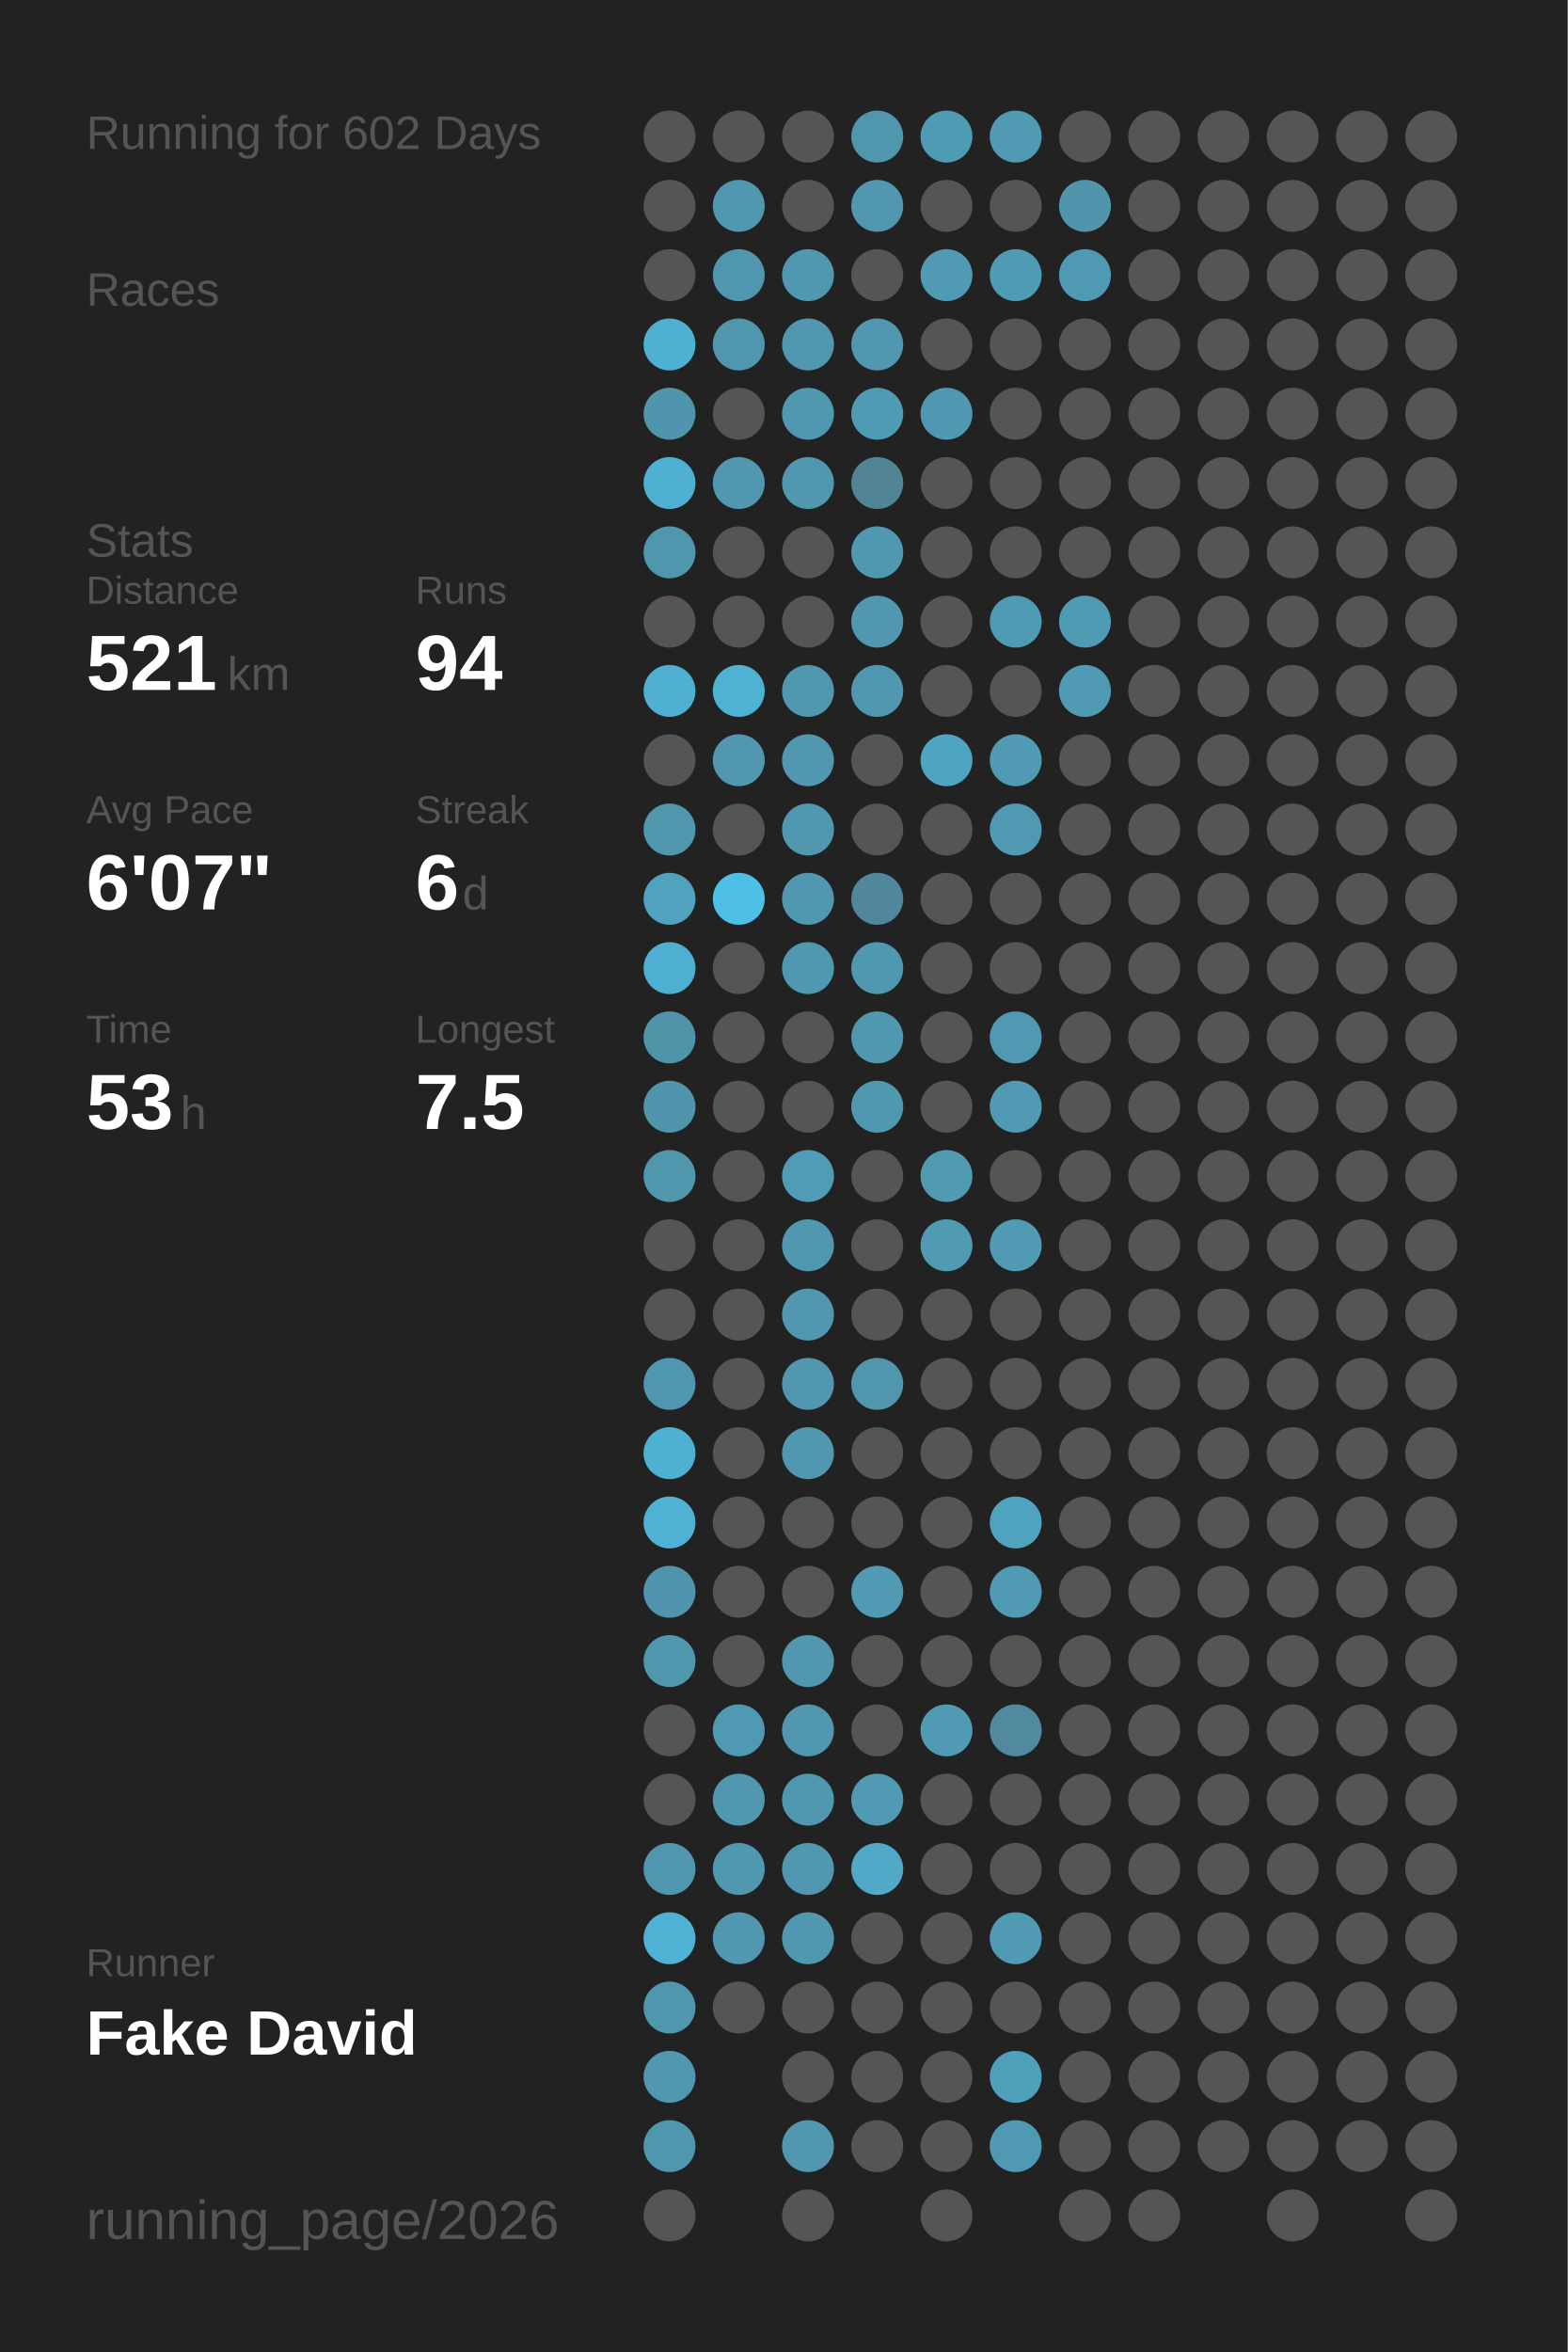
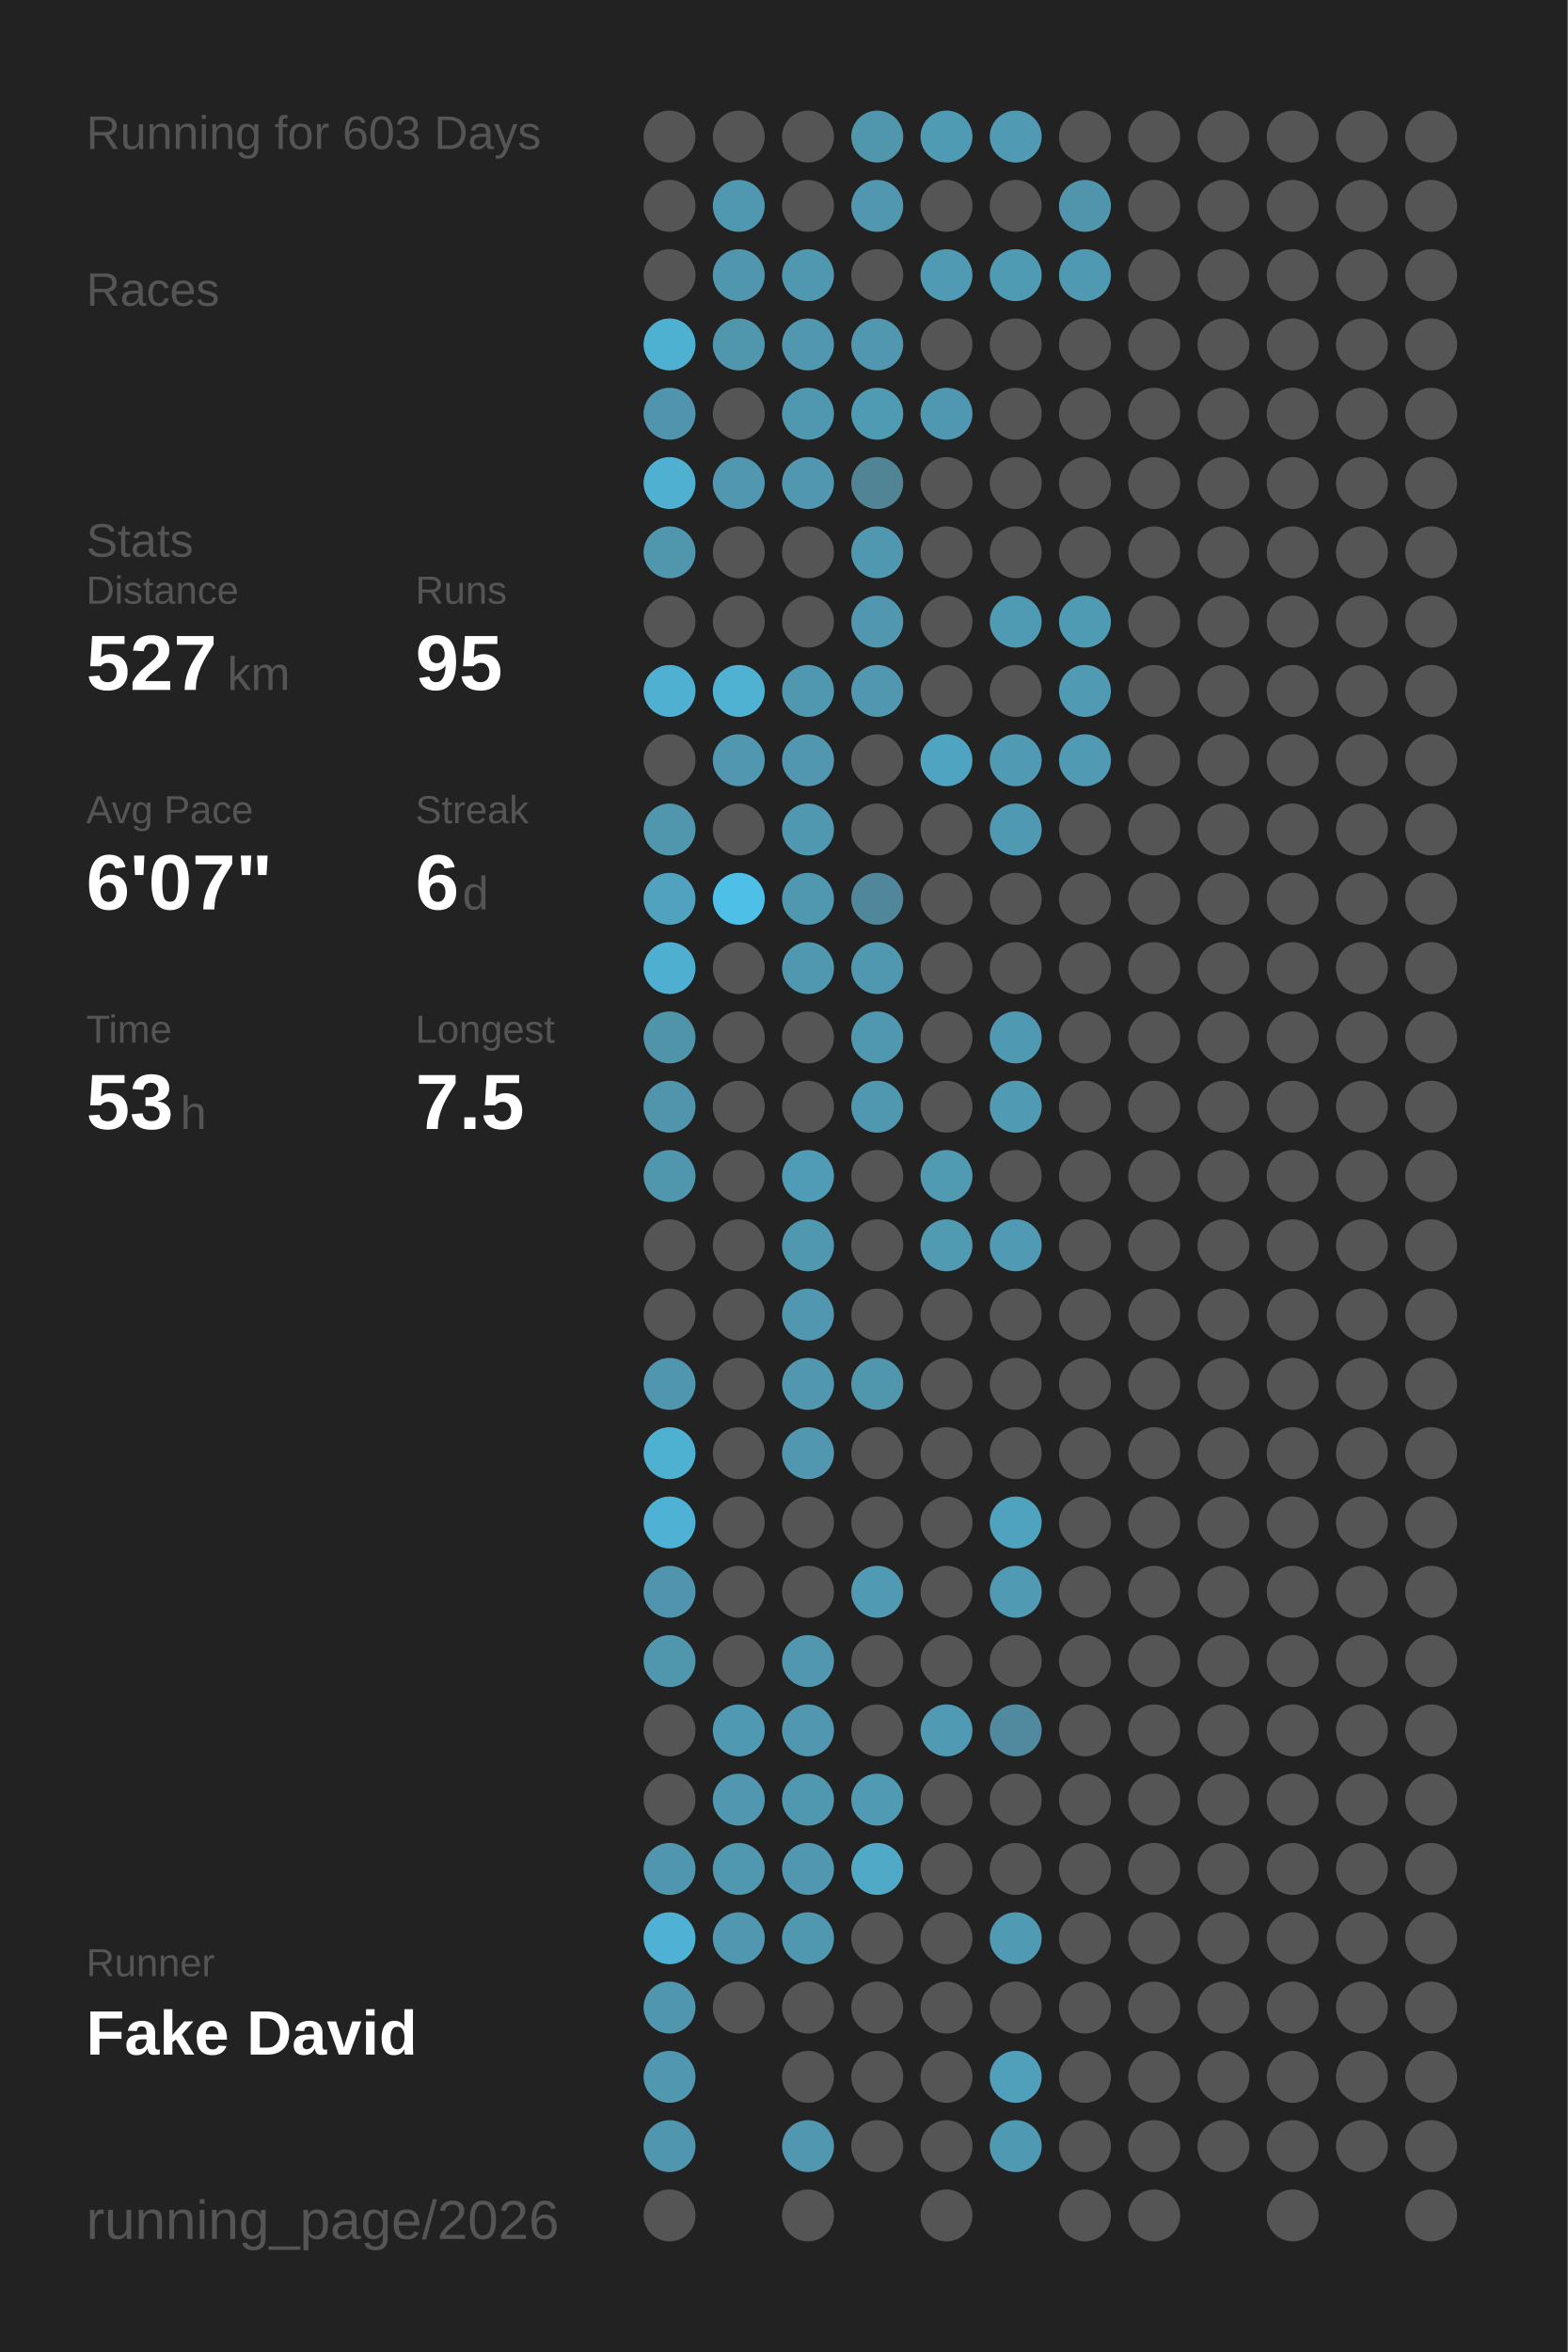
<svg xmlns="http://www.w3.org/2000/svg" baseProfile="full" height="300mm" version="1.1" viewBox="0,0,200,300" width="200mm">
  <defs />
  <rect fill="#222222" height="300" width="200" x="0" y="0" />
-   <text fill="#555555" style="font-size:6px; font-family:Arial;" x="11" y="19">Running for 602 Days</text>
+   <text fill="#555555" style="font-size:6px; font-family:Arial;" x="11" y="19">Running for 603 Days</text>
  <text fill="#555555" style="font-size:6px; font-family:Arial;" x="11" y="39">Races</text>
  <text fill="#555555" style="font-size:6px; font-family:Arial;" x="11" y="71">Stats</text>
  <text fill="#555555" style="font-size:5px; font-family:Arial;" x="11" y="77">Distance</text>
-   <text fill="#FFFFFF" style="font-size:10px; font-family:Arial; font-weight:bold;" x="11" y="88">521</text>
+   <text fill="#FFFFFF" style="font-size:10px; font-family:Arial; font-weight:bold;" x="11" y="88">527</text>
  <text fill="#555555" style="font-size:6px; font-family:Arial;" x="29" y="88">km</text>
  <text fill="#555555" style="font-size:5px; font-family:Arial;" x="53" y="77">Runs</text>
-   <text fill="#FFFFFF" style="font-size:10px; font-family:Arial; font-weight:bold;" x="53" y="88">94</text>
+   <text fill="#FFFFFF" style="font-size:10px; font-family:Arial; font-weight:bold;" x="53" y="88">95</text>
  <text fill="#555555" style="font-size:5px; font-family:Arial;" x="11" y="105">Avg Pace</text>
  <text fill="#FFFFFF" style="font-size:10px; font-family:Arial; font-weight:bold;" x="11" y="116">6'07"</text>
  <text fill="#555555" style="font-size:5px; font-family:Arial;" x="53" y="105">Streak</text>
  <text fill="#FFFFFF" style="font-size:10px; font-family:Arial; font-weight:bold;" x="53" y="116">6</text>
  <text fill="#555555" style="font-size:6px; font-family:Arial;" x="59" y="116">d</text>
  <text fill="#555555" style="font-size:5px; font-family:Arial;" x="11" y="133">Time</text>
  <text fill="#FFFFFF" style="font-size:10px; font-family:Arial; font-weight:bold;" x="11" y="144">53</text>
  <text fill="#555555" style="font-size:6px; font-family:Arial;" x="23" y="144">h</text>
  <text fill="#555555" style="font-size:5px; font-family:Arial;" x="53" y="133">Longest</text>
  <text fill="#FFFFFF" style="font-size:10px; font-family:Arial; font-weight:bold;" x="53" y="144">7.5</text>
  <text fill="#555555" style="font-size:5px; font-family:Arial;" x="11" y="252.065">Runner</text>
  <text fill="#FFFFFF" style="font-size:8px; font-family:Arial; font-weight:bold;" x="11" y="262.065">Fake David</text>
  <text fill="#555555" style="font-size:7px; font-family:Arial;" x="11" y="285.581">running_page/2026</text>
  <circle cx="85.417" cy="17.419" fill="#555555" r="3.312" />
  <circle cx="85.417" cy="26.258" fill="#555555" r="3.312" />
  <circle cx="85.417" cy="35.097" fill="#555555" r="3.312" />
  <circle cx="85.417" cy="43.935" fill="#4fb1d2" r="3.312" />
  <circle cx="85.417" cy="52.774" fill="#5095ad" r="3.312" />
  <circle cx="85.417" cy="61.613" fill="#4fb0d1" r="3.312" />
  <circle cx="85.417" cy="70.452" fill="#5096ad" r="3.312" />
  <circle cx="85.417" cy="79.29" fill="#555555" r="3.312" />
  <circle cx="85.417" cy="88.129" fill="#4fb0d1" r="3.312" />
  <circle cx="85.417" cy="96.968" fill="#555555" r="3.312" />
  <circle cx="85.417" cy="105.806" fill="#5096ad" r="3.312" />
  <circle cx="85.417" cy="114.645" fill="#50a2be" r="3.312" />
  <circle cx="85.417" cy="123.484" fill="#4fafd0" r="3.312" />
  <circle cx="85.417" cy="132.323" fill="#5094aa" r="3.312" />
  <circle cx="85.417" cy="141.161" fill="#5095ac" r="3.312" />
  <circle cx="85.417" cy="150" fill="#5096ad" r="3.312" />
  <circle cx="85.417" cy="158.839" fill="#555555" r="3.312" />
  <circle cx="85.417" cy="167.677" fill="#555555" r="3.312" />
  <circle cx="85.417" cy="176.516" fill="#5096ae" r="3.312" />
  <circle cx="85.417" cy="185.355" fill="#4fb1d2" r="3.312" />
  <circle cx="85.417" cy="194.194" fill="#4fb1d3" r="3.312" />
  <circle cx="85.417" cy="203.032" fill="#5095ad" r="3.312" />
  <circle cx="85.417" cy="211.871" fill="#5097ae" r="3.312" />
  <circle cx="85.417" cy="220.71" fill="#555555" r="3.312" />
  <circle cx="85.417" cy="229.548" fill="#555555" r="3.312" />
  <circle cx="85.417" cy="238.387" fill="#5096ae" r="3.312" />
  <circle cx="85.417" cy="247.226" fill="#4fb2d4" r="3.312" />
  <circle cx="85.417" cy="256.065" fill="#5096ae" r="3.312" />
  <circle cx="85.417" cy="264.903" fill="#5097af" r="3.312" />
  <circle cx="85.417" cy="273.742" fill="#5096ae" r="3.312" />
  <circle cx="85.417" cy="282.581" fill="#555555" r="3.312" />
  <circle cx="94.25" cy="17.419" fill="#555555" r="3.312" />
  <circle cx="94.25" cy="26.258" fill="#5097b0" r="3.312" />
  <circle cx="94.25" cy="35.097" fill="#5096ae" r="3.312" />
  <circle cx="94.25" cy="43.935" fill="#5097ae" r="3.312" />
  <circle cx="94.25" cy="52.774" fill="#555555" r="3.312" />
  <circle cx="94.25" cy="61.613" fill="#5097af" r="3.312" />
  <circle cx="94.25" cy="70.452" fill="#555555" r="3.312" />
  <circle cx="94.25" cy="79.29" fill="#555555" r="3.312" />
  <circle cx="94.25" cy="88.129" fill="#4fb2d3" r="3.312" />
  <circle cx="94.25" cy="96.968" fill="#5097af" r="3.312" />
  <circle cx="94.25" cy="105.806" fill="#555555" r="3.312" />
  <circle cx="94.25" cy="114.645" fill="#4ec0e7" r="3.312" />
  <circle cx="94.25" cy="123.484" fill="#555555" r="3.312" />
  <circle cx="94.25" cy="132.323" fill="#555555" r="3.312" />
  <circle cx="94.25" cy="141.161" fill="#555555" r="3.312" />
  <circle cx="94.25" cy="150" fill="#555555" r="3.312" />
  <circle cx="94.25" cy="158.839" fill="#555555" r="3.312" />
  <circle cx="94.25" cy="167.677" fill="#555555" r="3.312" />
  <circle cx="94.25" cy="176.516" fill="#555555" r="3.312" />
  <circle cx="94.25" cy="185.355" fill="#555555" r="3.312" />
  <circle cx="94.25" cy="194.194" fill="#555555" r="3.312" />
  <circle cx="94.25" cy="203.032" fill="#555555" r="3.312" />
  <circle cx="94.25" cy="211.871" fill="#555555" r="3.312" />
  <circle cx="94.25" cy="220.71" fill="#5099b2" r="3.312" />
  <circle cx="94.25" cy="229.548" fill="#5097af" r="3.312" />
  <circle cx="94.25" cy="238.387" fill="#5098b0" r="3.312" />
  <circle cx="94.25" cy="247.226" fill="#5097af" r="3.312" />
  <circle cx="94.25" cy="256.065" fill="#555555" r="3.312" />
  <circle cx="103.083" cy="17.419" fill="#555555" r="3.312" />
  <circle cx="103.083" cy="26.258" fill="#555555" r="3.312" />
  <circle cx="103.083" cy="35.097" fill="#5098b0" r="3.312" />
  <circle cx="103.083" cy="43.935" fill="#5097af" r="3.312" />
  <circle cx="103.083" cy="52.774" fill="#5098b0" r="3.312" />
  <circle cx="103.083" cy="61.613" fill="#5097af" r="3.312" />
  <circle cx="103.083" cy="70.452" fill="#555555" r="3.312" />
  <circle cx="103.083" cy="79.29" fill="#555555" r="3.312" />
  <circle cx="103.083" cy="88.129" fill="#5098b0" r="3.312" />
  <circle cx="103.083" cy="96.968" fill="#5097af" r="3.312" />
  <circle cx="103.083" cy="105.806" fill="#5098b0" r="3.312" />
  <circle cx="103.083" cy="114.645" fill="#5098b0" r="3.312" />
  <circle cx="103.083" cy="123.484" fill="#5098b0" r="3.312" />
  <circle cx="103.083" cy="132.323" fill="#555555" r="3.312" />
  <circle cx="103.083" cy="141.161" fill="#555555" r="3.312" />
  <circle cx="103.083" cy="150" fill="#509cb6" r="3.312" />
  <circle cx="103.083" cy="158.839" fill="#5098b0" r="3.312" />
  <circle cx="103.083" cy="167.677" fill="#5097af" r="3.312" />
  <circle cx="103.083" cy="176.516" fill="#5097af" r="3.312" />
  <circle cx="103.083" cy="185.355" fill="#5097af" r="3.312" />
  <circle cx="103.083" cy="194.194" fill="#555555" r="3.312" />
  <circle cx="103.083" cy="203.032" fill="#555555" r="3.312" />
  <circle cx="103.083" cy="211.871" fill="#5097af" r="3.312" />
  <circle cx="103.083" cy="220.71" fill="#5097af" r="3.312" />
  <circle cx="103.083" cy="229.548" fill="#5098b0" r="3.312" />
  <circle cx="103.083" cy="238.387" fill="#5097af" r="3.312" />
  <circle cx="103.083" cy="247.226" fill="#5098b0" r="3.312" />
  <circle cx="103.083" cy="256.065" fill="#555555" r="3.312" />
  <circle cx="103.083" cy="264.903" fill="#555555" r="3.312" />
  <circle cx="103.083" cy="273.742" fill="#5097af" r="3.312" />
  <circle cx="103.083" cy="282.581" fill="#555555" r="3.312" />
  <circle cx="111.917" cy="17.419" fill="#5096ad" r="3.312" />
  <circle cx="111.917" cy="26.258" fill="#5097af" r="3.312" />
  <circle cx="111.917" cy="35.097" fill="#555555" r="3.312" />
  <circle cx="111.917" cy="43.935" fill="#5097af" r="3.312" />
  <circle cx="111.917" cy="52.774" fill="#509bb4" r="3.312" />
  <circle cx="111.917" cy="61.613" fill="#518596" r="3.312" />
  <circle cx="111.917" cy="70.452" fill="#5098b0" r="3.312" />
  <circle cx="111.917" cy="79.29" fill="#5097af" r="3.312" />
  <circle cx="111.917" cy="88.129" fill="#5097af" r="3.312" />
  <circle cx="111.917" cy="96.968" fill="#555555" r="3.312" />
  <circle cx="111.917" cy="105.806" fill="#555555" r="3.312" />
  <circle cx="111.917" cy="114.645" fill="#51879a" r="3.312" />
  <circle cx="111.917" cy="123.484" fill="#5098b0" r="3.312" />
  <circle cx="111.917" cy="132.323" fill="#5098b0" r="3.312" />
  <circle cx="111.917" cy="141.161" fill="#5098b0" r="3.312" />
  <circle cx="111.917" cy="150" fill="#555555" r="3.312" />
  <circle cx="111.917" cy="158.839" fill="#555555" r="3.312" />
  <circle cx="111.917" cy="167.677" fill="#555555" r="3.312" />
  <circle cx="111.917" cy="176.516" fill="#5097ae" r="3.312" />
  <circle cx="111.917" cy="185.355" fill="#555555" r="3.312" />
  <circle cx="111.917" cy="194.194" fill="#555555" r="3.312" />
  <circle cx="111.917" cy="203.032" fill="#509ab3" r="3.312" />
  <circle cx="111.917" cy="211.871" fill="#555555" r="3.312" />
  <circle cx="111.917" cy="220.71" fill="#555555" r="3.312" />
  <circle cx="111.917" cy="229.548" fill="#509ab4" r="3.312" />
  <circle cx="111.917" cy="238.387" fill="#4fa9c7" r="3.312" />
  <circle cx="111.917" cy="247.226" fill="#555555" r="3.312" />
  <circle cx="111.917" cy="256.065" fill="#555555" r="3.312" />
  <circle cx="111.917" cy="264.903" fill="#555555" r="3.312" />
  <circle cx="111.917" cy="273.742" fill="#555555" r="3.312" />
  <circle cx="120.75" cy="17.419" fill="#509bb4" r="3.312" />
  <circle cx="120.75" cy="26.258" fill="#555555" r="3.312" />
  <circle cx="120.75" cy="35.097" fill="#509ab4" r="3.312" />
  <circle cx="120.75" cy="43.935" fill="#555555" r="3.312" />
  <circle cx="120.75" cy="52.774" fill="#5098b1" r="3.312" />
  <circle cx="120.75" cy="61.613" fill="#555555" r="3.312" />
  <circle cx="120.75" cy="70.452" fill="#555555" r="3.312" />
  <circle cx="120.75" cy="79.29" fill="#555555" r="3.312" />
  <circle cx="120.75" cy="88.129" fill="#555555" r="3.312" />
  <circle cx="120.75" cy="96.968" fill="#4fa4c1" r="3.312" />
  <circle cx="120.75" cy="105.806" fill="#555555" r="3.312" />
  <circle cx="120.75" cy="114.645" fill="#555555" r="3.312" />
  <circle cx="120.75" cy="123.484" fill="#555555" r="3.312" />
  <circle cx="120.75" cy="132.323" fill="#555555" r="3.312" />
  <circle cx="120.75" cy="141.161" fill="#555555" r="3.312" />
  <circle cx="120.75" cy="150" fill="#509ab2" r="3.312" />
  <circle cx="120.75" cy="158.839" fill="#509ab2" r="3.312" />
  <circle cx="120.75" cy="167.677" fill="#555555" r="3.312" />
  <circle cx="120.75" cy="176.516" fill="#555555" r="3.312" />
  <circle cx="120.75" cy="185.355" fill="#555555" r="3.312" />
  <circle cx="120.75" cy="194.194" fill="#555555" r="3.312" />
  <circle cx="120.75" cy="203.032" fill="#555555" r="3.312" />
  <circle cx="120.75" cy="211.871" fill="#555555" r="3.312" />
  <circle cx="120.75" cy="220.71" fill="#509ab4" r="3.312" />
  <circle cx="120.75" cy="229.548" fill="#555555" r="3.312" />
  <circle cx="120.75" cy="238.387" fill="#555555" r="3.312" />
  <circle cx="120.75" cy="247.226" fill="#555555" r="3.312" />
  <circle cx="120.75" cy="256.065" fill="#555555" r="3.312" />
  <circle cx="120.75" cy="264.903" fill="#555555" r="3.312" />
  <circle cx="120.75" cy="273.742" fill="#555555" r="3.312" />
  <circle cx="120.75" cy="282.581" fill="#555555" r="3.312" />
  <circle cx="129.583" cy="17.419" fill="#509ab3" r="3.312" />
  <circle cx="129.583" cy="26.258" fill="#555555" r="3.312" />
  <circle cx="129.583" cy="35.097" fill="#509bb4" r="3.312" />
  <circle cx="129.583" cy="43.935" fill="#555555" r="3.312" />
  <circle cx="129.583" cy="52.774" fill="#555555" r="3.312" />
  <circle cx="129.583" cy="61.613" fill="#555555" r="3.312" />
  <circle cx="129.583" cy="70.452" fill="#555555" r="3.312" />
  <circle cx="129.583" cy="79.29" fill="#509bb4" r="3.312" />
  <circle cx="129.583" cy="88.129" fill="#555555" r="3.312" />
  <circle cx="129.583" cy="96.968" fill="#509ab3" r="3.312" />
  <circle cx="129.583" cy="105.806" fill="#5099b2" r="3.312" />
  <circle cx="129.583" cy="114.645" fill="#555555" r="3.312" />
  <circle cx="129.583" cy="123.484" fill="#555555" r="3.312" />
  <circle cx="129.583" cy="132.323" fill="#5099b2" r="3.312" />
  <circle cx="129.583" cy="141.161" fill="#509ab3" r="3.312" />
  <circle cx="129.583" cy="150" fill="#555555" r="3.312" />
  <circle cx="129.583" cy="158.839" fill="#509ab3" r="3.312" />
  <circle cx="129.583" cy="167.677" fill="#555555" r="3.312" />
  <circle cx="129.583" cy="176.516" fill="#555555" r="3.312" />
  <circle cx="129.583" cy="185.355" fill="#555555" r="3.312" />
  <circle cx="129.583" cy="194.194" fill="#4fa3bf" r="3.312" />
  <circle cx="129.583" cy="203.032" fill="#509ab3" r="3.312" />
  <circle cx="129.583" cy="211.871" fill="#555555" r="3.312" />
  <circle cx="129.583" cy="220.71" fill="#518a9e" r="3.312" />
  <circle cx="129.583" cy="229.548" fill="#555555" r="3.312" />
  <circle cx="129.583" cy="238.387" fill="#555555" r="3.312" />
  <circle cx="129.583" cy="247.226" fill="#509ab4" r="3.312" />
  <circle cx="129.583" cy="256.065" fill="#555555" r="3.312" />
  <circle cx="129.583" cy="264.903" fill="#50a0bb" r="3.312" />
  <circle cx="129.583" cy="273.742" fill="#5099b2" r="3.312" />
  <circle cx="138.417" cy="17.419" fill="#555555" r="3.312" />
  <circle cx="138.417" cy="26.258" fill="#5095ac" r="3.312" />
  <circle cx="138.417" cy="35.097" fill="#5099b2" r="3.312" />
  <circle cx="138.417" cy="43.935" fill="#555555" r="3.312" />
  <circle cx="138.417" cy="52.774" fill="#555555" r="3.312" />
  <circle cx="138.417" cy="61.613" fill="#555555" r="3.312" />
  <circle cx="138.417" cy="70.452" fill="#555555" r="3.312" />
  <circle cx="138.417" cy="79.29" fill="#509bb4" r="3.312" />
  <circle cx="138.417" cy="88.129" fill="#509ab4" r="3.312" />
-   <circle cx="138.417" cy="96.968" fill="#555555" r="3.312" />
+   <circle cx="138.417" cy="96.968" fill="#509ab4" r="3.312" />
  <circle cx="138.417" cy="105.806" fill="#555555" r="3.312" />
  <circle cx="138.417" cy="114.645" fill="#555555" r="3.312" />
  <circle cx="138.417" cy="123.484" fill="#555555" r="3.312" />
  <circle cx="138.417" cy="132.323" fill="#555555" r="3.312" />
  <circle cx="138.417" cy="141.161" fill="#555555" r="3.312" />
  <circle cx="138.417" cy="150" fill="#555555" r="3.312" />
  <circle cx="138.417" cy="158.839" fill="#555555" r="3.312" />
  <circle cx="138.417" cy="167.677" fill="#555555" r="3.312" />
  <circle cx="138.417" cy="176.516" fill="#555555" r="3.312" />
  <circle cx="138.417" cy="185.355" fill="#555555" r="3.312" />
  <circle cx="138.417" cy="194.194" fill="#555555" r="3.312" />
  <circle cx="138.417" cy="203.032" fill="#555555" r="3.312" />
  <circle cx="138.417" cy="211.871" fill="#555555" r="3.312" />
  <circle cx="138.417" cy="220.71" fill="#555555" r="3.312" />
  <circle cx="138.417" cy="229.548" fill="#555555" r="3.312" />
  <circle cx="138.417" cy="238.387" fill="#555555" r="3.312" />
  <circle cx="138.417" cy="247.226" fill="#555555" r="3.312" />
  <circle cx="138.417" cy="256.065" fill="#555555" r="3.312" />
  <circle cx="138.417" cy="264.903" fill="#555555" r="3.312" />
  <circle cx="138.417" cy="273.742" fill="#555555" r="3.312" />
  <circle cx="138.417" cy="282.581" fill="#555555" r="3.312" />
  <circle cx="147.25" cy="17.419" fill="#555555" r="3.312" />
  <circle cx="147.25" cy="26.258" fill="#555555" r="3.312" />
  <circle cx="147.25" cy="35.097" fill="#555555" r="3.312" />
  <circle cx="147.25" cy="43.935" fill="#555555" r="3.312" />
  <circle cx="147.25" cy="52.774" fill="#555555" r="3.312" />
  <circle cx="147.25" cy="61.613" fill="#555555" r="3.312" />
  <circle cx="147.25" cy="70.452" fill="#555555" r="3.312" />
  <circle cx="147.25" cy="79.29" fill="#555555" r="3.312" />
  <circle cx="147.25" cy="88.129" fill="#555555" r="3.312" />
  <circle cx="147.25" cy="96.968" fill="#555555" r="3.312" />
  <circle cx="147.25" cy="105.806" fill="#555555" r="3.312" />
  <circle cx="147.25" cy="114.645" fill="#555555" r="3.312" />
  <circle cx="147.25" cy="123.484" fill="#555555" r="3.312" />
  <circle cx="147.25" cy="132.323" fill="#555555" r="3.312" />
  <circle cx="147.25" cy="141.161" fill="#555555" r="3.312" />
  <circle cx="147.25" cy="150" fill="#555555" r="3.312" />
  <circle cx="147.25" cy="158.839" fill="#555555" r="3.312" />
  <circle cx="147.25" cy="167.677" fill="#555555" r="3.312" />
  <circle cx="147.25" cy="176.516" fill="#555555" r="3.312" />
  <circle cx="147.25" cy="185.355" fill="#555555" r="3.312" />
  <circle cx="147.25" cy="194.194" fill="#555555" r="3.312" />
  <circle cx="147.25" cy="203.032" fill="#555555" r="3.312" />
  <circle cx="147.25" cy="211.871" fill="#555555" r="3.312" />
  <circle cx="147.25" cy="220.71" fill="#555555" r="3.312" />
  <circle cx="147.25" cy="229.548" fill="#555555" r="3.312" />
  <circle cx="147.25" cy="238.387" fill="#555555" r="3.312" />
  <circle cx="147.25" cy="247.226" fill="#555555" r="3.312" />
  <circle cx="147.25" cy="256.065" fill="#555555" r="3.312" />
  <circle cx="147.25" cy="264.903" fill="#555555" r="3.312" />
  <circle cx="147.25" cy="273.742" fill="#555555" r="3.312" />
  <circle cx="147.25" cy="282.581" fill="#555555" r="3.312" />
  <circle cx="156.083" cy="17.419" fill="#555555" r="3.312" />
  <circle cx="156.083" cy="26.258" fill="#555555" r="3.312" />
  <circle cx="156.083" cy="35.097" fill="#555555" r="3.312" />
  <circle cx="156.083" cy="43.935" fill="#555555" r="3.312" />
  <circle cx="156.083" cy="52.774" fill="#555555" r="3.312" />
  <circle cx="156.083" cy="61.613" fill="#555555" r="3.312" />
  <circle cx="156.083" cy="70.452" fill="#555555" r="3.312" />
  <circle cx="156.083" cy="79.29" fill="#555555" r="3.312" />
  <circle cx="156.083" cy="88.129" fill="#555555" r="3.312" />
  <circle cx="156.083" cy="96.968" fill="#555555" r="3.312" />
  <circle cx="156.083" cy="105.806" fill="#555555" r="3.312" />
  <circle cx="156.083" cy="114.645" fill="#555555" r="3.312" />
  <circle cx="156.083" cy="123.484" fill="#555555" r="3.312" />
  <circle cx="156.083" cy="132.323" fill="#555555" r="3.312" />
  <circle cx="156.083" cy="141.161" fill="#555555" r="3.312" />
  <circle cx="156.083" cy="150" fill="#555555" r="3.312" />
  <circle cx="156.083" cy="158.839" fill="#555555" r="3.312" />
  <circle cx="156.083" cy="167.677" fill="#555555" r="3.312" />
  <circle cx="156.083" cy="176.516" fill="#555555" r="3.312" />
  <circle cx="156.083" cy="185.355" fill="#555555" r="3.312" />
  <circle cx="156.083" cy="194.194" fill="#555555" r="3.312" />
  <circle cx="156.083" cy="203.032" fill="#555555" r="3.312" />
  <circle cx="156.083" cy="211.871" fill="#555555" r="3.312" />
  <circle cx="156.083" cy="220.71" fill="#555555" r="3.312" />
  <circle cx="156.083" cy="229.548" fill="#555555" r="3.312" />
  <circle cx="156.083" cy="238.387" fill="#555555" r="3.312" />
  <circle cx="156.083" cy="247.226" fill="#555555" r="3.312" />
  <circle cx="156.083" cy="256.065" fill="#555555" r="3.312" />
  <circle cx="156.083" cy="264.903" fill="#555555" r="3.312" />
  <circle cx="156.083" cy="273.742" fill="#555555" r="3.312" />
  <circle cx="164.917" cy="17.419" fill="#555555" r="3.312" />
  <circle cx="164.917" cy="26.258" fill="#555555" r="3.312" />
  <circle cx="164.917" cy="35.097" fill="#555555" r="3.312" />
  <circle cx="164.917" cy="43.935" fill="#555555" r="3.312" />
  <circle cx="164.917" cy="52.774" fill="#555555" r="3.312" />
  <circle cx="164.917" cy="61.613" fill="#555555" r="3.312" />
  <circle cx="164.917" cy="70.452" fill="#555555" r="3.312" />
  <circle cx="164.917" cy="79.29" fill="#555555" r="3.312" />
  <circle cx="164.917" cy="88.129" fill="#555555" r="3.312" />
  <circle cx="164.917" cy="96.968" fill="#555555" r="3.312" />
  <circle cx="164.917" cy="105.806" fill="#555555" r="3.312" />
  <circle cx="164.917" cy="114.645" fill="#555555" r="3.312" />
  <circle cx="164.917" cy="123.484" fill="#555555" r="3.312" />
  <circle cx="164.917" cy="132.323" fill="#555555" r="3.312" />
  <circle cx="164.917" cy="141.161" fill="#555555" r="3.312" />
  <circle cx="164.917" cy="150" fill="#555555" r="3.312" />
  <circle cx="164.917" cy="158.839" fill="#555555" r="3.312" />
  <circle cx="164.917" cy="167.677" fill="#555555" r="3.312" />
  <circle cx="164.917" cy="176.516" fill="#555555" r="3.312" />
  <circle cx="164.917" cy="185.355" fill="#555555" r="3.312" />
  <circle cx="164.917" cy="194.194" fill="#555555" r="3.312" />
  <circle cx="164.917" cy="203.032" fill="#555555" r="3.312" />
  <circle cx="164.917" cy="211.871" fill="#555555" r="3.312" />
  <circle cx="164.917" cy="220.71" fill="#555555" r="3.312" />
  <circle cx="164.917" cy="229.548" fill="#555555" r="3.312" />
  <circle cx="164.917" cy="238.387" fill="#555555" r="3.312" />
  <circle cx="164.917" cy="247.226" fill="#555555" r="3.312" />
  <circle cx="164.917" cy="256.065" fill="#555555" r="3.312" />
  <circle cx="164.917" cy="264.903" fill="#555555" r="3.312" />
  <circle cx="164.917" cy="273.742" fill="#555555" r="3.312" />
  <circle cx="164.917" cy="282.581" fill="#555555" r="3.312" />
  <circle cx="173.75" cy="17.419" fill="#555555" r="3.312" />
  <circle cx="173.75" cy="26.258" fill="#555555" r="3.312" />
  <circle cx="173.75" cy="35.097" fill="#555555" r="3.312" />
  <circle cx="173.75" cy="43.935" fill="#555555" r="3.312" />
  <circle cx="173.75" cy="52.774" fill="#555555" r="3.312" />
  <circle cx="173.75" cy="61.613" fill="#555555" r="3.312" />
  <circle cx="173.75" cy="70.452" fill="#555555" r="3.312" />
  <circle cx="173.75" cy="79.29" fill="#555555" r="3.312" />
  <circle cx="173.75" cy="88.129" fill="#555555" r="3.312" />
  <circle cx="173.75" cy="96.968" fill="#555555" r="3.312" />
  <circle cx="173.75" cy="105.806" fill="#555555" r="3.312" />
  <circle cx="173.75" cy="114.645" fill="#555555" r="3.312" />
  <circle cx="173.75" cy="123.484" fill="#555555" r="3.312" />
  <circle cx="173.75" cy="132.323" fill="#555555" r="3.312" />
  <circle cx="173.75" cy="141.161" fill="#555555" r="3.312" />
  <circle cx="173.75" cy="150" fill="#555555" r="3.312" />
  <circle cx="173.75" cy="158.839" fill="#555555" r="3.312" />
  <circle cx="173.75" cy="167.677" fill="#555555" r="3.312" />
  <circle cx="173.75" cy="176.516" fill="#555555" r="3.312" />
  <circle cx="173.75" cy="185.355" fill="#555555" r="3.312" />
  <circle cx="173.75" cy="194.194" fill="#555555" r="3.312" />
  <circle cx="173.75" cy="203.032" fill="#555555" r="3.312" />
  <circle cx="173.75" cy="211.871" fill="#555555" r="3.312" />
  <circle cx="173.75" cy="220.71" fill="#555555" r="3.312" />
  <circle cx="173.75" cy="229.548" fill="#555555" r="3.312" />
  <circle cx="173.75" cy="238.387" fill="#555555" r="3.312" />
  <circle cx="173.75" cy="247.226" fill="#555555" r="3.312" />
  <circle cx="173.75" cy="256.065" fill="#555555" r="3.312" />
  <circle cx="173.75" cy="264.903" fill="#555555" r="3.312" />
  <circle cx="173.75" cy="273.742" fill="#555555" r="3.312" />
  <circle cx="182.583" cy="17.419" fill="#555555" r="3.312" />
  <circle cx="182.583" cy="26.258" fill="#555555" r="3.312" />
  <circle cx="182.583" cy="35.097" fill="#555555" r="3.312" />
  <circle cx="182.583" cy="43.935" fill="#555555" r="3.312" />
  <circle cx="182.583" cy="52.774" fill="#555555" r="3.312" />
  <circle cx="182.583" cy="61.613" fill="#555555" r="3.312" />
  <circle cx="182.583" cy="70.452" fill="#555555" r="3.312" />
  <circle cx="182.583" cy="79.29" fill="#555555" r="3.312" />
  <circle cx="182.583" cy="88.129" fill="#555555" r="3.312" />
  <circle cx="182.583" cy="96.968" fill="#555555" r="3.312" />
  <circle cx="182.583" cy="105.806" fill="#555555" r="3.312" />
  <circle cx="182.583" cy="114.645" fill="#555555" r="3.312" />
  <circle cx="182.583" cy="123.484" fill="#555555" r="3.312" />
  <circle cx="182.583" cy="132.323" fill="#555555" r="3.312" />
  <circle cx="182.583" cy="141.161" fill="#555555" r="3.312" />
  <circle cx="182.583" cy="150" fill="#555555" r="3.312" />
  <circle cx="182.583" cy="158.839" fill="#555555" r="3.312" />
  <circle cx="182.583" cy="167.677" fill="#555555" r="3.312" />
  <circle cx="182.583" cy="176.516" fill="#555555" r="3.312" />
  <circle cx="182.583" cy="185.355" fill="#555555" r="3.312" />
  <circle cx="182.583" cy="194.194" fill="#555555" r="3.312" />
  <circle cx="182.583" cy="203.032" fill="#555555" r="3.312" />
  <circle cx="182.583" cy="211.871" fill="#555555" r="3.312" />
  <circle cx="182.583" cy="220.71" fill="#555555" r="3.312" />
  <circle cx="182.583" cy="229.548" fill="#555555" r="3.312" />
  <circle cx="182.583" cy="238.387" fill="#555555" r="3.312" />
  <circle cx="182.583" cy="247.226" fill="#555555" r="3.312" />
  <circle cx="182.583" cy="256.065" fill="#555555" r="3.312" />
  <circle cx="182.583" cy="264.903" fill="#555555" r="3.312" />
  <circle cx="182.583" cy="273.742" fill="#555555" r="3.312" />
  <circle cx="182.583" cy="282.581" fill="#555555" r="3.312" />
</svg>
